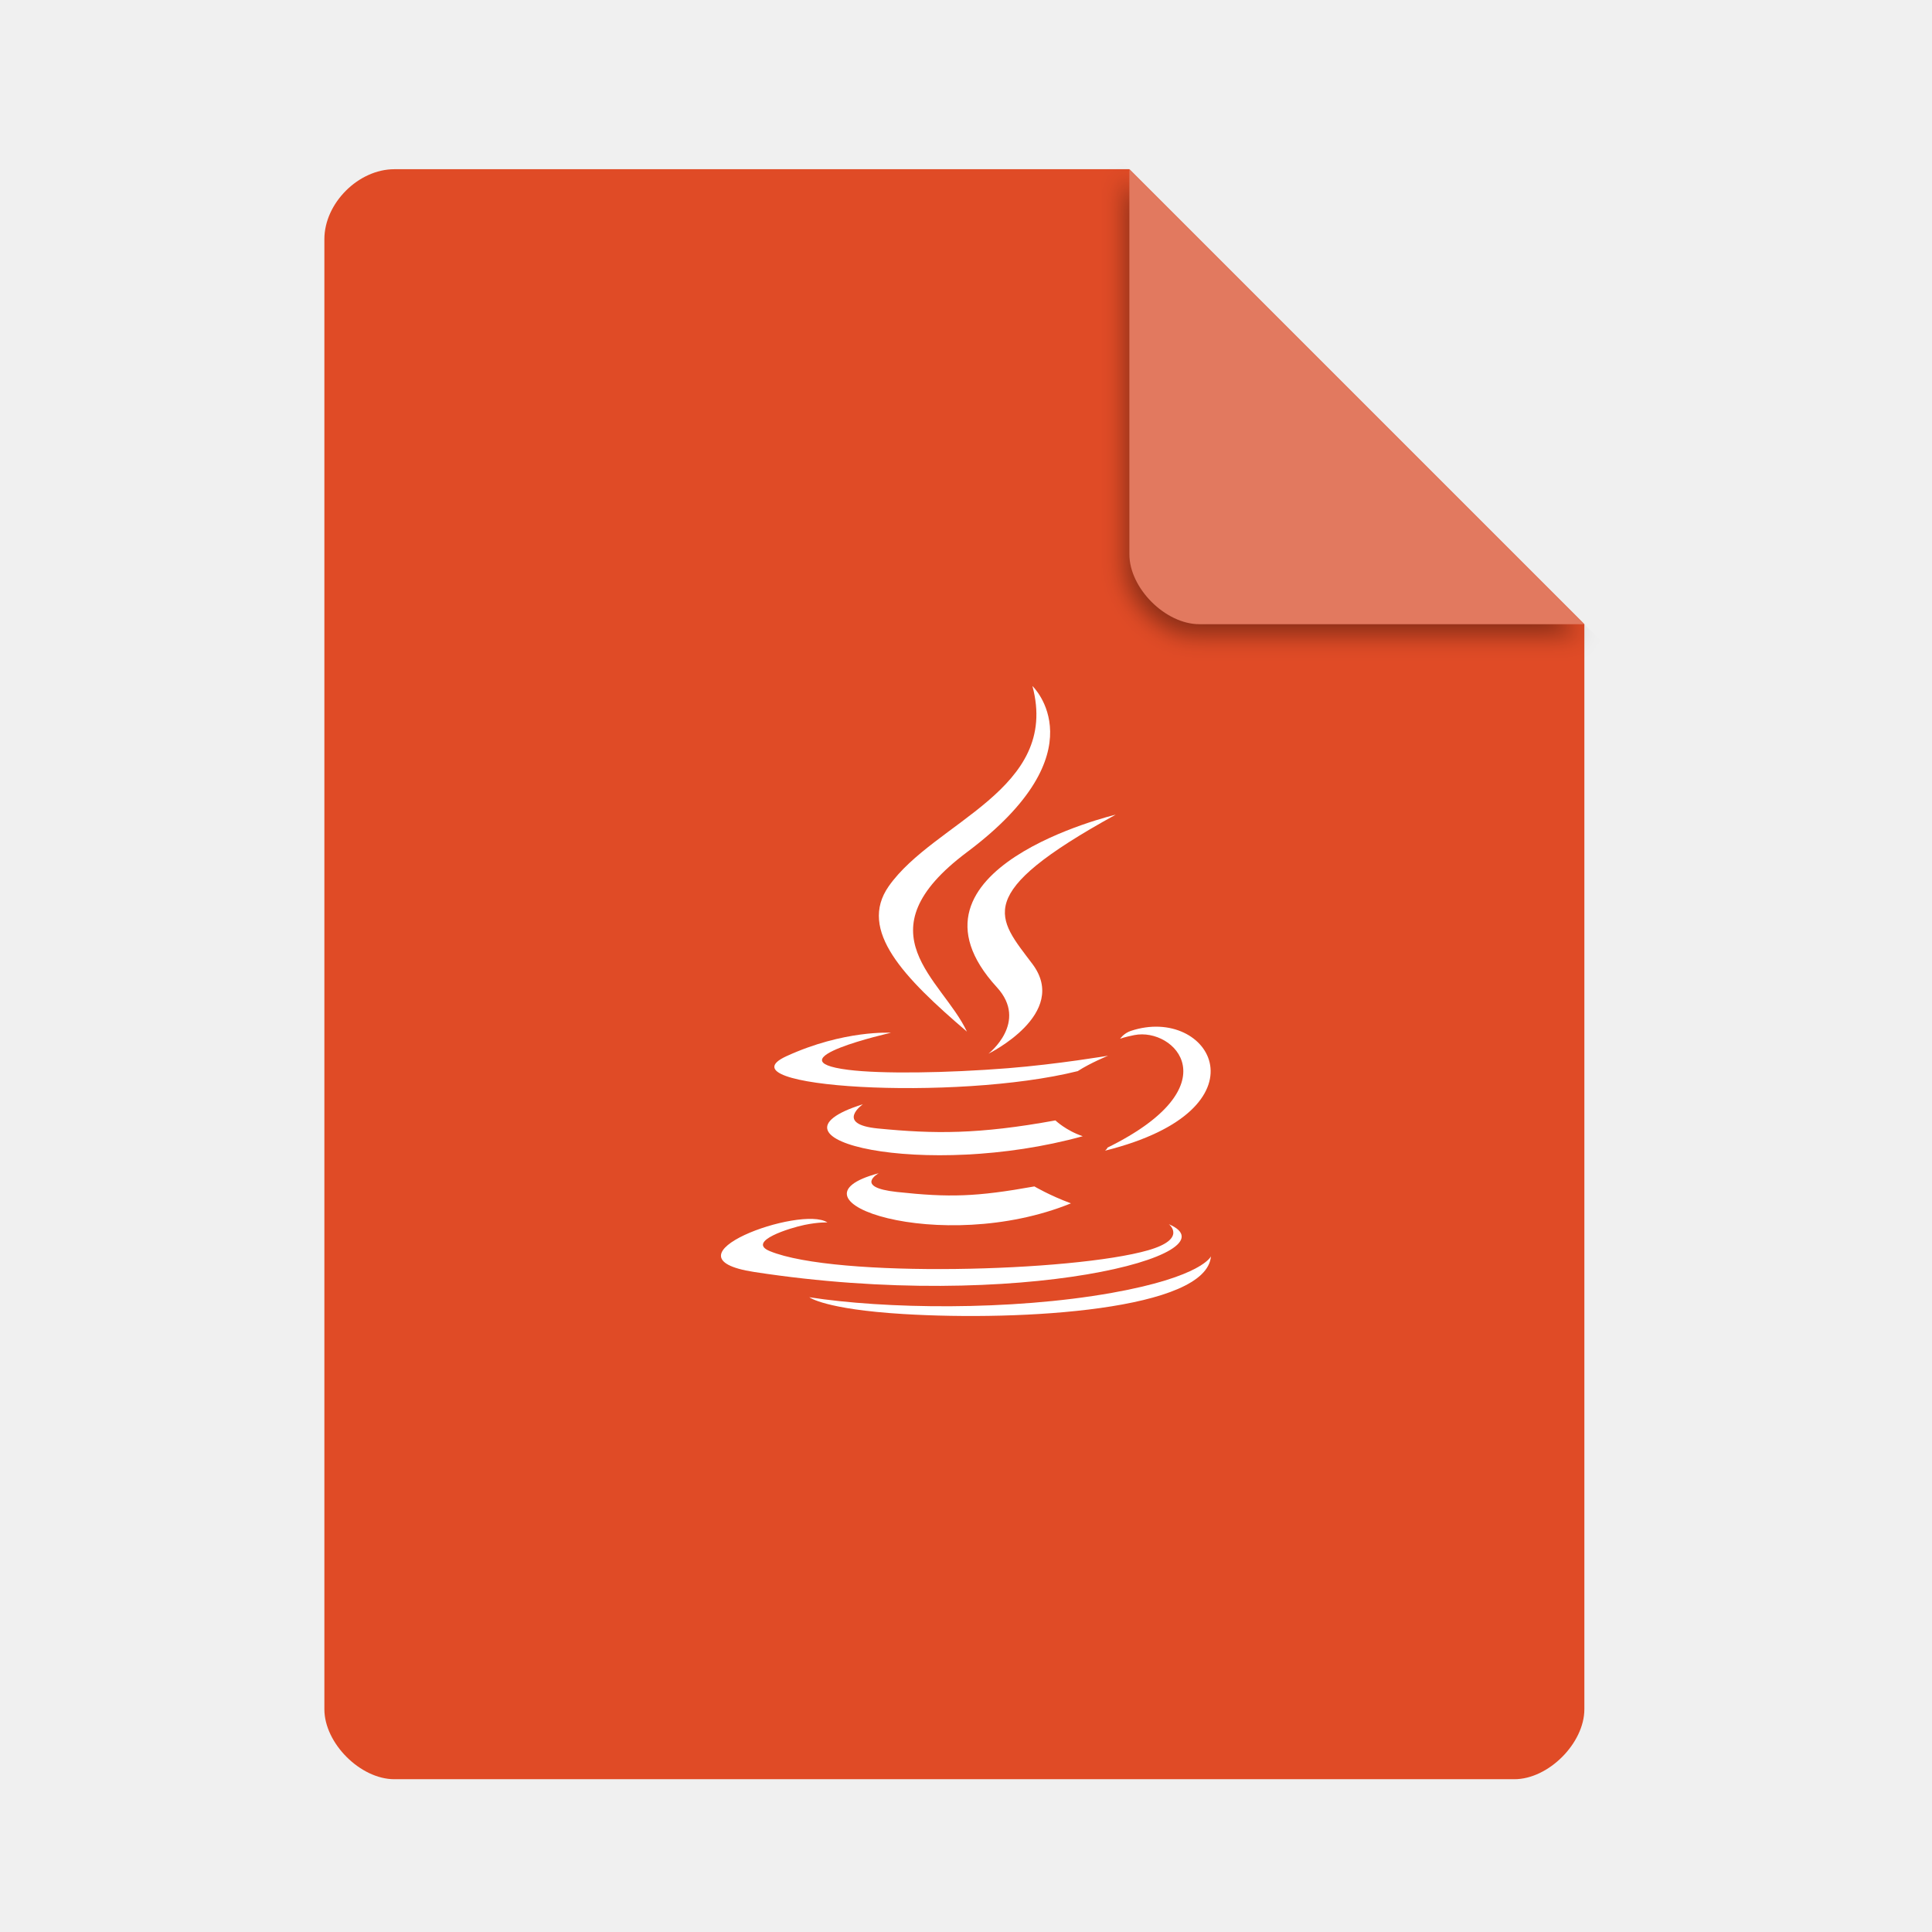
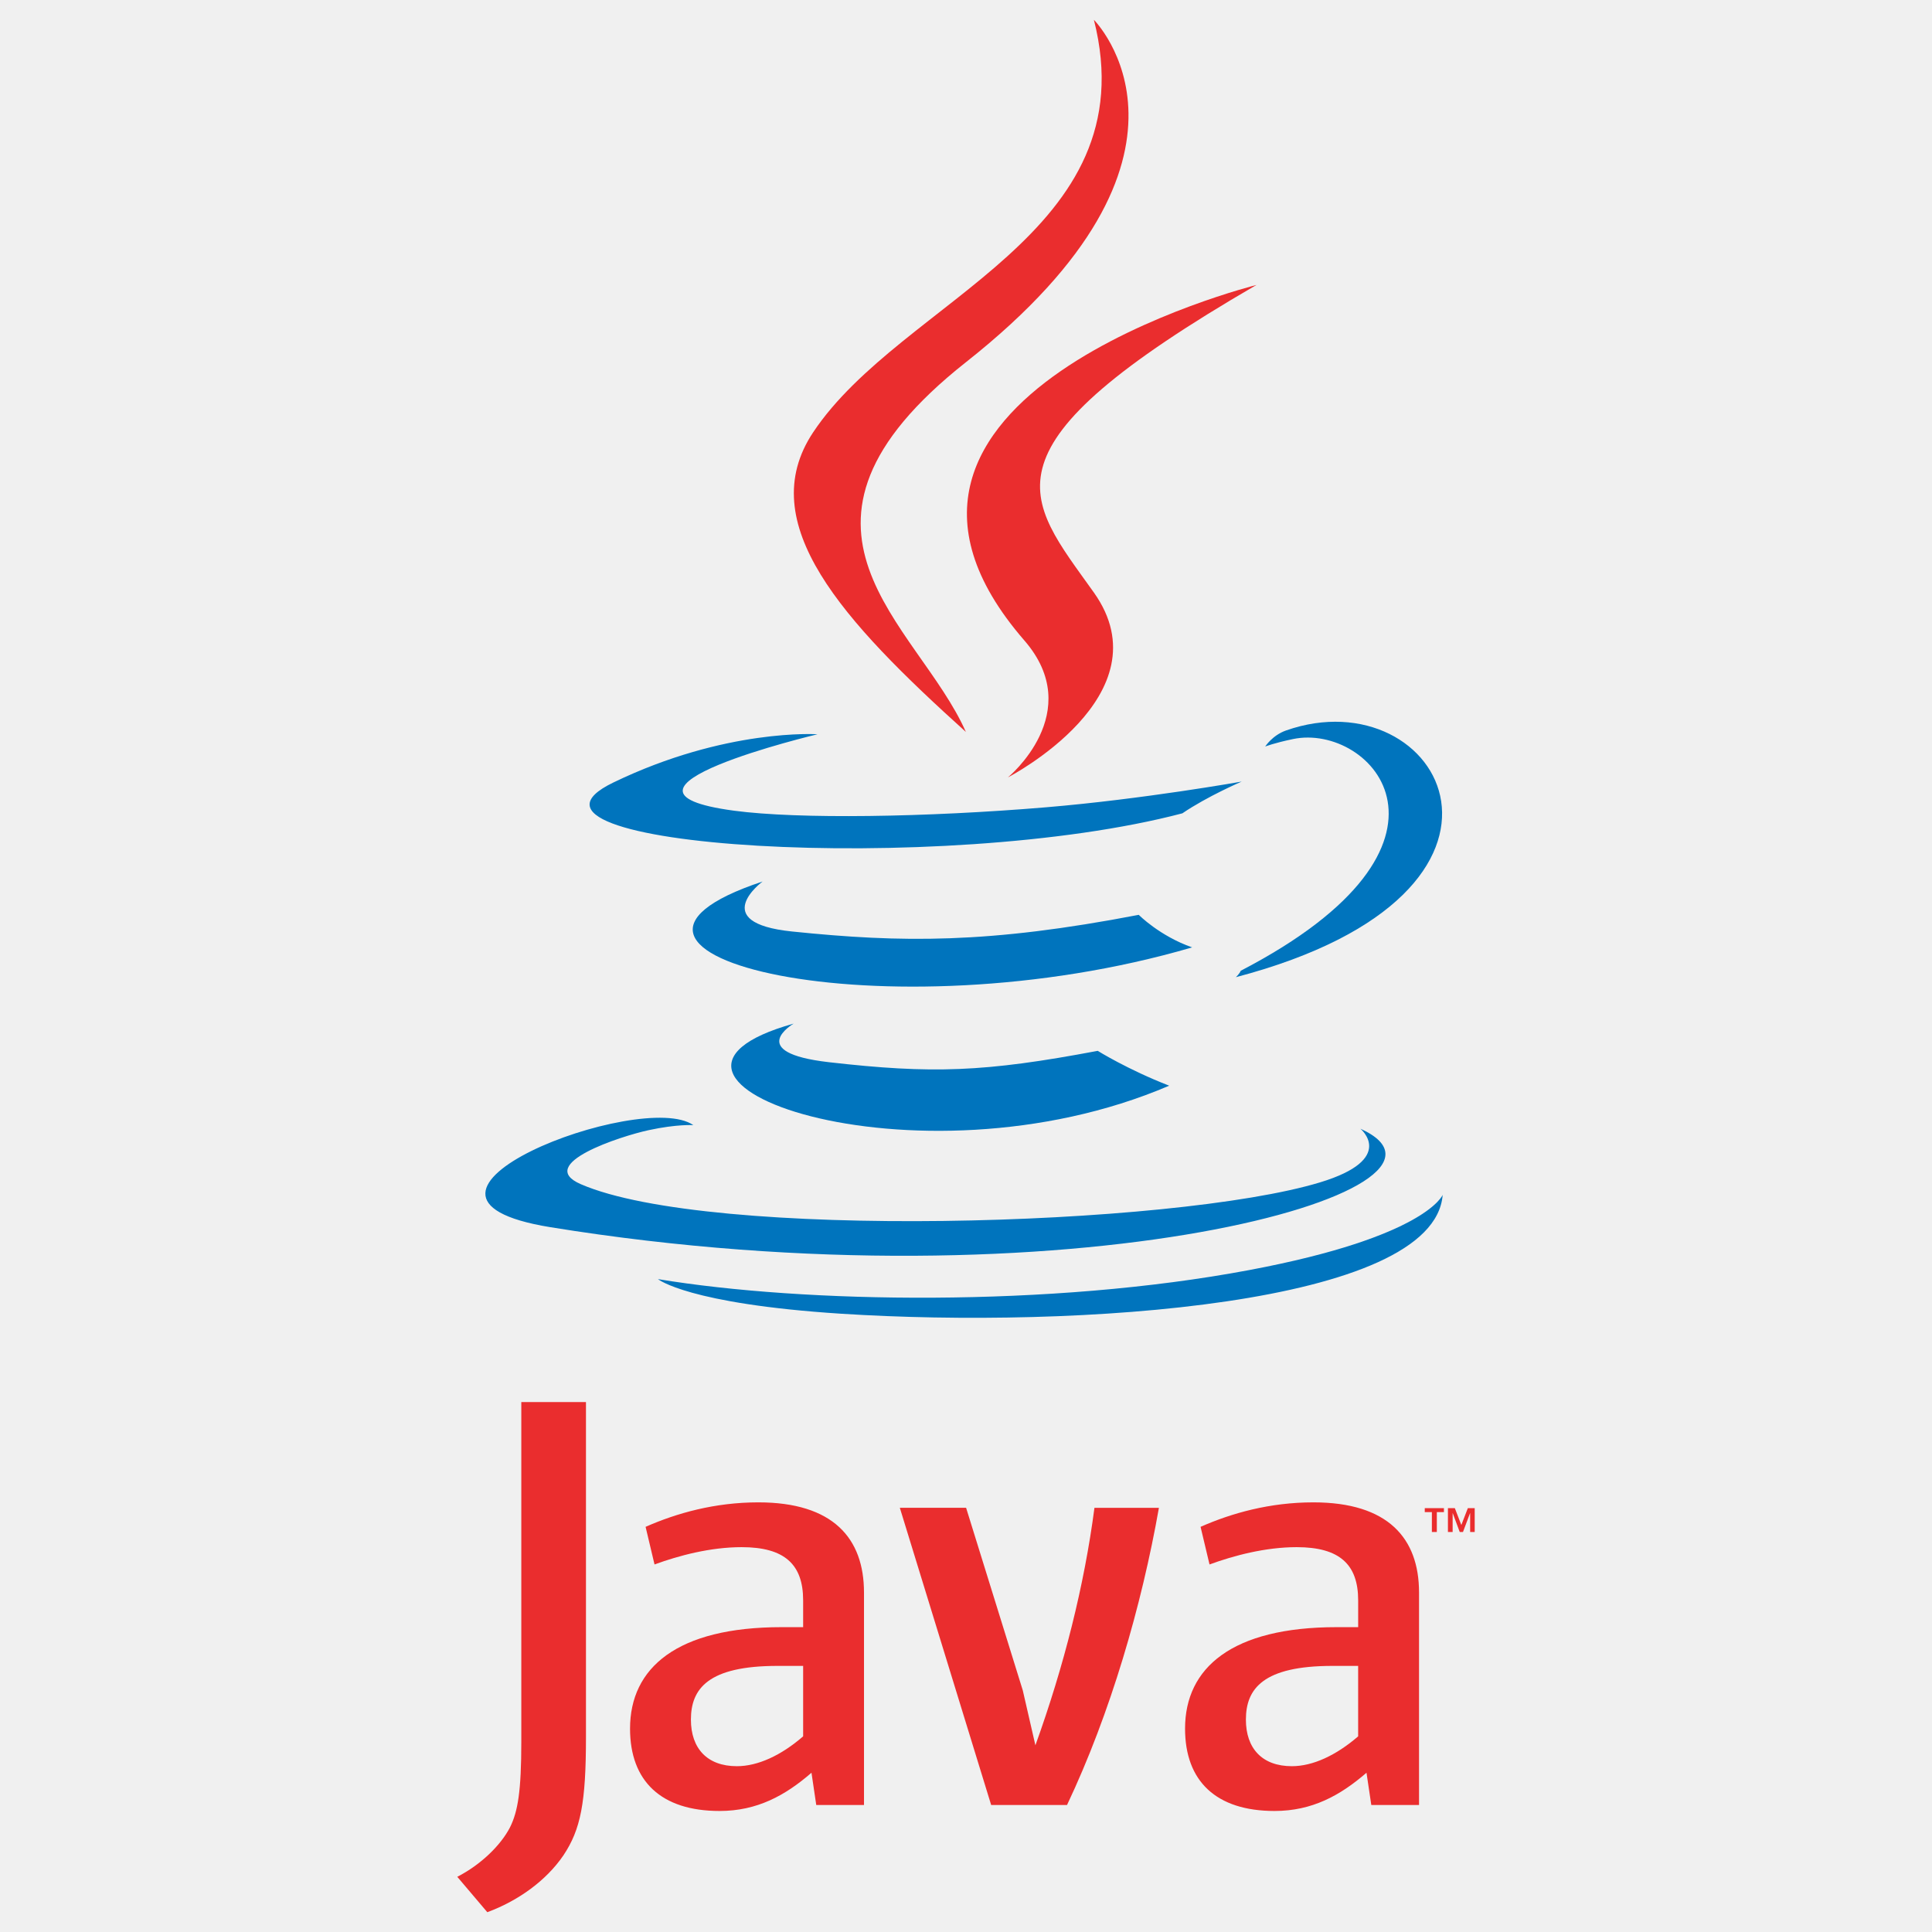
- <svg xmlns="http://www.w3.org/2000/svg" width="48" viewBox="0 0 48 48" height="48" id="svg2" version="1.1">
-   <defs id="defs30">
-     <filter height="1.12" y="-0.06" width="1.12" x="-0.06" id="filter4201" style="color-interpolation-filters:sRGB">
-       <feGaussianBlur id="feGaussianBlur4203" stdDeviation="0.283" />
-     </filter>
-     <clipPath id="clipPath4157" clipPathUnits="userSpaceOnUse">
-       <path style="fill:#f9f8f2;fill-opacity:1;stroke-width:1.007" id="path4159" d="m 27.643,3.295 13.086,13.086 -11.072,0 c -0.978,0 -2.013,-1.035 -2.013,-2.013 l 0,-11.072 z" />
-     </clipPath>
-   </defs>
-   <path d="m 9.798,4.204 c -0.894,0 -1.739,0.845 -1.739,1.739 l 0,36.522 c 0,0.845 0.894,1.739 1.739,1.739 l 27.826,0 c 0.845,0 1.739,-0.894 1.739,-1.739 l 0,-26.957 L 28.059,4.204 Z" id="path4-9" style="fill:#e04b26;fill-opacity:1;stroke-width:0.87" />
-   <path d="m 28.248,4.271 11.304,11.304 -9.565,0 c -0.845,0 -1.739,-0.894 -1.739,-1.739 l 0,-9.565 z" id="path8-3" style="fill:#000000;fill-opacity:0.392;stroke-width:0.87;filter:url(#filter4201)" clip-path="url(#clipPath4157)" transform="translate(-0.289287,0.203584)" />
-   <path d="m 28.059,4.204 11.304,11.304 -9.565,0 c -0.845,0 -1.739,-0.894 -1.739,-1.739 l 0,-9.565 z" id="path8-5" style="fill:#e2795f;fill-opacity:1;stroke-width:0.87" />
-   <g transform="matrix(0.08253043,0,0,0.07826087,-23.23304,7.66487)" id="g10" style="fill:#ffffff;fill-rule:evenodd">
-     <path d="m 546.05,274.51 c 0,0 -7.643,4.445 5.439,5.949 15.849,1.808 23.949,1.549 41.414,-1.757 0,0 4.592,2.879 11.005,5.373 -39.153,16.78 -88.61,-0.972 -57.858,-9.565" id="path12" />
-     <path d="m 541.27,252.61 c 0,0 -8.572,6.345 4.52,7.699 16.93,1.747 30.3,1.889 53.435,-2.565 0,0 3.2,3.244 8.232,5.018 -47.338,13.842 -100.06,1.092 -66.186,-10.152" id="path14" />
-     <path d="m 581.6,215.47 c 9.647,11.107 -2.535,21.102 -2.535,21.102 0,0 24.496,-12.645 13.246,-28.48 -10.507,-14.767 -18.564,-22.104 25.055,-47.402 0,0 -68.469,17.1 -35.767,54.781" id="path16" />
-     <path d="m 633.38,290.7 c 0,0 5.656,4.66 -6.229,8.265 -22.599,6.846 -94.061,8.913 -113.91,0.273 -7.136,-3.104 6.246,-7.413 10.456,-8.317 4.39,-0.952 6.899,-0.775 6.899,-0.775 -7.936,-5.591 -51.296,10.978 -22.025,15.722 79.828,12.946 145.52,-5.829 124.81,-15.169" id="path18" />
-     <path d="m 549.73,229.92 c 0,0 -36.35,8.634 -12.872,11.769 9.913,1.327 29.674,1.027 48.081,-0.515 15.043,-1.269 30.149,-3.967 30.149,-3.967 0,0 -5.304,2.272 -9.142,4.892 -36.913,9.708 -108.22,5.192 -87.693,-4.738 17.361,-8.392 31.477,-7.44 31.477,-7.44" id="path20" />
-     <path d="m 614.93,266.37 c 37.524,-19.498 20.174,-38.236 8.065,-35.712 -2.968,0.618 -4.292,1.153 -4.292,1.153 0,0 1.102,-1.726 3.206,-2.473 23.957,-8.422 42.381,24.841 -7.734,38.015 0,5.4e-4 0.581,-0.519 0.754,-0.983" id="path22" />
-     <path d="m 592.31,119.84 c 0,0 20.781,20.788 -19.71,52.754 -32.47,25.642 -7.404,40.263 -0.013,56.967 -18.953,-17.1 -32.862,-32.154 -23.531,-46.164 13.696,-20.566 51.639,-30.537 43.254,-63.557" id="path24" />
-     <path d="m 553.41,319.21 c 36.018,2.306 91.328,-1.279 92.637,-18.322 0,0 -2.518,6.461 -29.767,11.592 -30.742,5.785 -68.658,5.11 -91.146,1.402 5.4e-4,-5.4e-4 4.604,3.81 28.276,5.328" id="path26" />
-   </g>
+ <svg xmlns="http://www.w3.org/2000/svg" viewBox="0 0 128 128">
+   <path fill="#0074BD" d="M52.581 67.817s-3.284 1.911 2.341 2.557c6.814.778 10.297.666 17.805-.753 0 0 1.979 1.237 4.735 2.309-16.836 7.213-38.104-.418-24.881-4.113zM50.522 58.402s-3.684 2.729 1.945 3.311c7.28.751 13.027.813 22.979-1.103 0 0 1.373 1.396 3.536 2.157-20.352 5.954-43.021.469-28.46-4.365z" />
+   <path fill="#EA2D2E" d="M67.865 42.431c4.151 4.778-1.088 9.074-1.088 9.074s10.533-5.437 5.696-12.248c-4.519-6.349-7.982-9.502 10.771-20.378.001 0-29.438 7.35-15.379 23.552z" />
+   <path fill="#0074BD" d="M90.132 74.781s2.432 2.005-2.678 3.555c-9.716 2.943-40.444 3.831-48.979.117-3.066-1.335 2.687-3.187 4.496-3.576 1.887-.409 2.965-.334 2.965-.334-3.412-2.403-22.055 4.719-9.469 6.762 34.324 5.563 62.567-2.506 53.665-6.524zM54.162 48.647s-15.629 3.713-5.534 5.063c4.264.57 12.758.439 20.676-.225 6.469-.543 12.961-1.704 12.961-1.704s-2.279.978-3.93 2.104c-15.874 4.175-46.533 2.23-37.706-2.038 7.463-3.611 13.533-3.2 13.533-3.2zM82.2 64.317c16.135-8.382 8.674-16.438 3.467-15.353-1.273.266-1.845.496-1.845.496s.475-.744 1.378-1.063c10.302-3.62 18.223 10.681-3.322 16.345 0 0 .247-.224.322-.425z" />
+   <path fill="#EA2D2E" d="M72.474 1.313s8.935 8.939-8.476 22.682c-13.962 11.027-3.184 17.313-.006 24.498-8.15-7.354-14.128-13.828-10.118-19.852 5.889-8.842 22.204-13.131 18.6-27.328z" />
+   <path fill="#0074BD" d="M55.749 87.039c15.484.99 39.269-.551 39.832-7.878 0 0-1.082 2.777-12.799 4.981-13.218 2.488-29.523 2.199-39.191.603 0 0 1.98 1.64 12.158 2.294z" />
+   <path fill="#EA2D2E" d="M94.866 100.181h-.472v-.264h1.27v.264h-.47v1.317h-.329l.001-1.317zm2.535.066h-.006l-.468 1.251h-.216l-.465-1.251h-.005v1.251h-.312v-1.581h.457l.431 1.119.432-1.119h.454v1.581h-.302v-1.251zM53.211 115.037c-1.46 1.266-3.004 1.978-4.391 1.978-1.974 0-3.045-1.186-3.045-3.085 0-2.055 1.146-3.56 5.738-3.56h1.697v4.667h.001zm4.031 4.548v-14.077c0-3.599-2.053-5.973-6.997-5.973-2.886 0-5.416.714-7.473 1.622l.592 2.493c1.62-.595 3.715-1.147 5.771-1.147 2.85 0 4.075 1.147 4.075 3.521v1.779h-1.424c-6.921 0-10.044 2.685-10.044 6.723 0 3.479 2.058 5.456 5.933 5.456 2.49 0 4.351-1.028 6.088-2.533l.316 2.137h3.163v-.001zM70.694 119.585h-5.027l-6.051-19.689h4.391l3.756 12.099.835 3.635c1.896-5.258 3.24-10.596 3.912-15.733h4.271c-1.143 6.481-3.203 13.598-6.087 19.688zM89.982 115.037c-1.465 1.266-3.01 1.978-4.392 1.978-1.976 0-3.046-1.186-3.046-3.085 0-2.055 1.149-3.56 5.736-3.56h1.701v4.667h.001zm4.033 4.548v-14.077c0-3.599-2.059-5.973-6.999-5.973-2.889 0-5.418.714-7.475 1.622l.593 2.493c1.62-.595 3.718-1.147 5.774-1.147 2.846 0 4.074 1.147 4.074 3.521v1.779h-1.424c-6.923 0-10.045 2.685-10.045 6.723 0 3.479 2.056 5.456 5.93 5.456 2.491 0 4.349-1.028 6.091-2.533l.318 2.137h3.163v-.001zM37.322 122.931c-1.147 1.679-3.005 3.008-5.037 3.757l-1.989-2.345c1.547-.794 2.872-2.075 3.489-3.269.532-1.063.753-2.43.753-5.701v-22.482h4.284v22.173c0 4.375-.348 6.144-1.5 7.867z" />
</svg>
